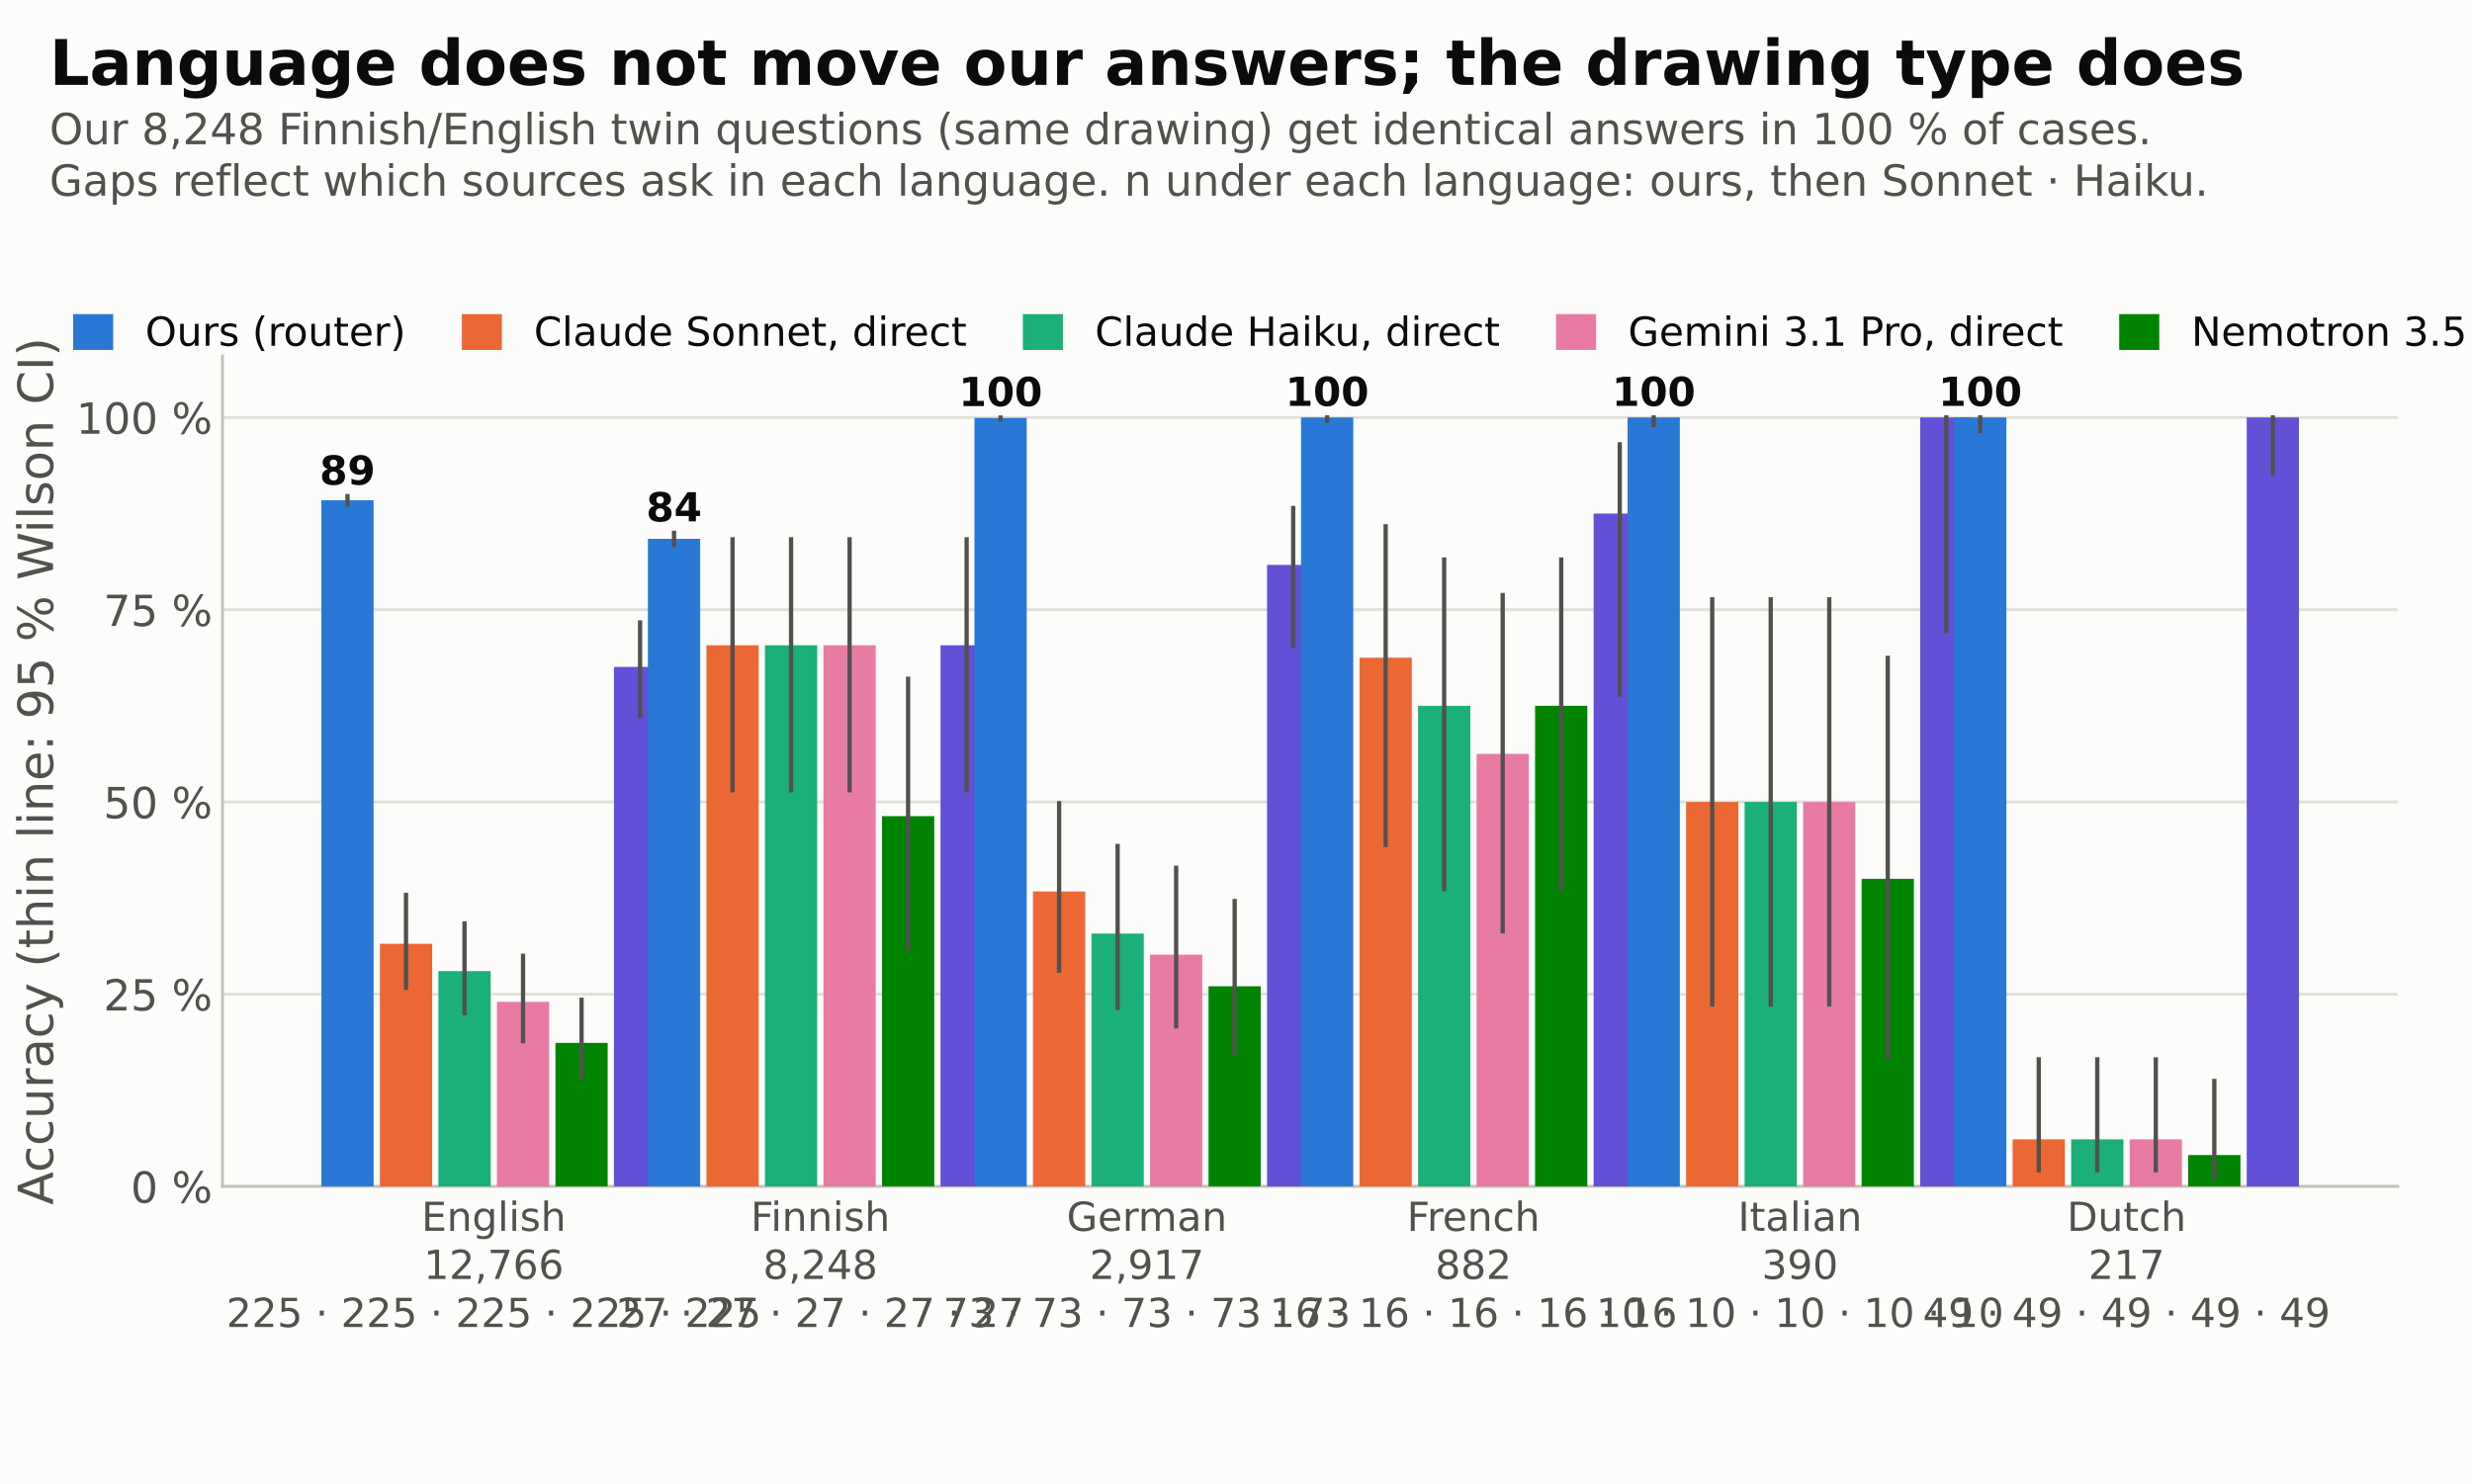
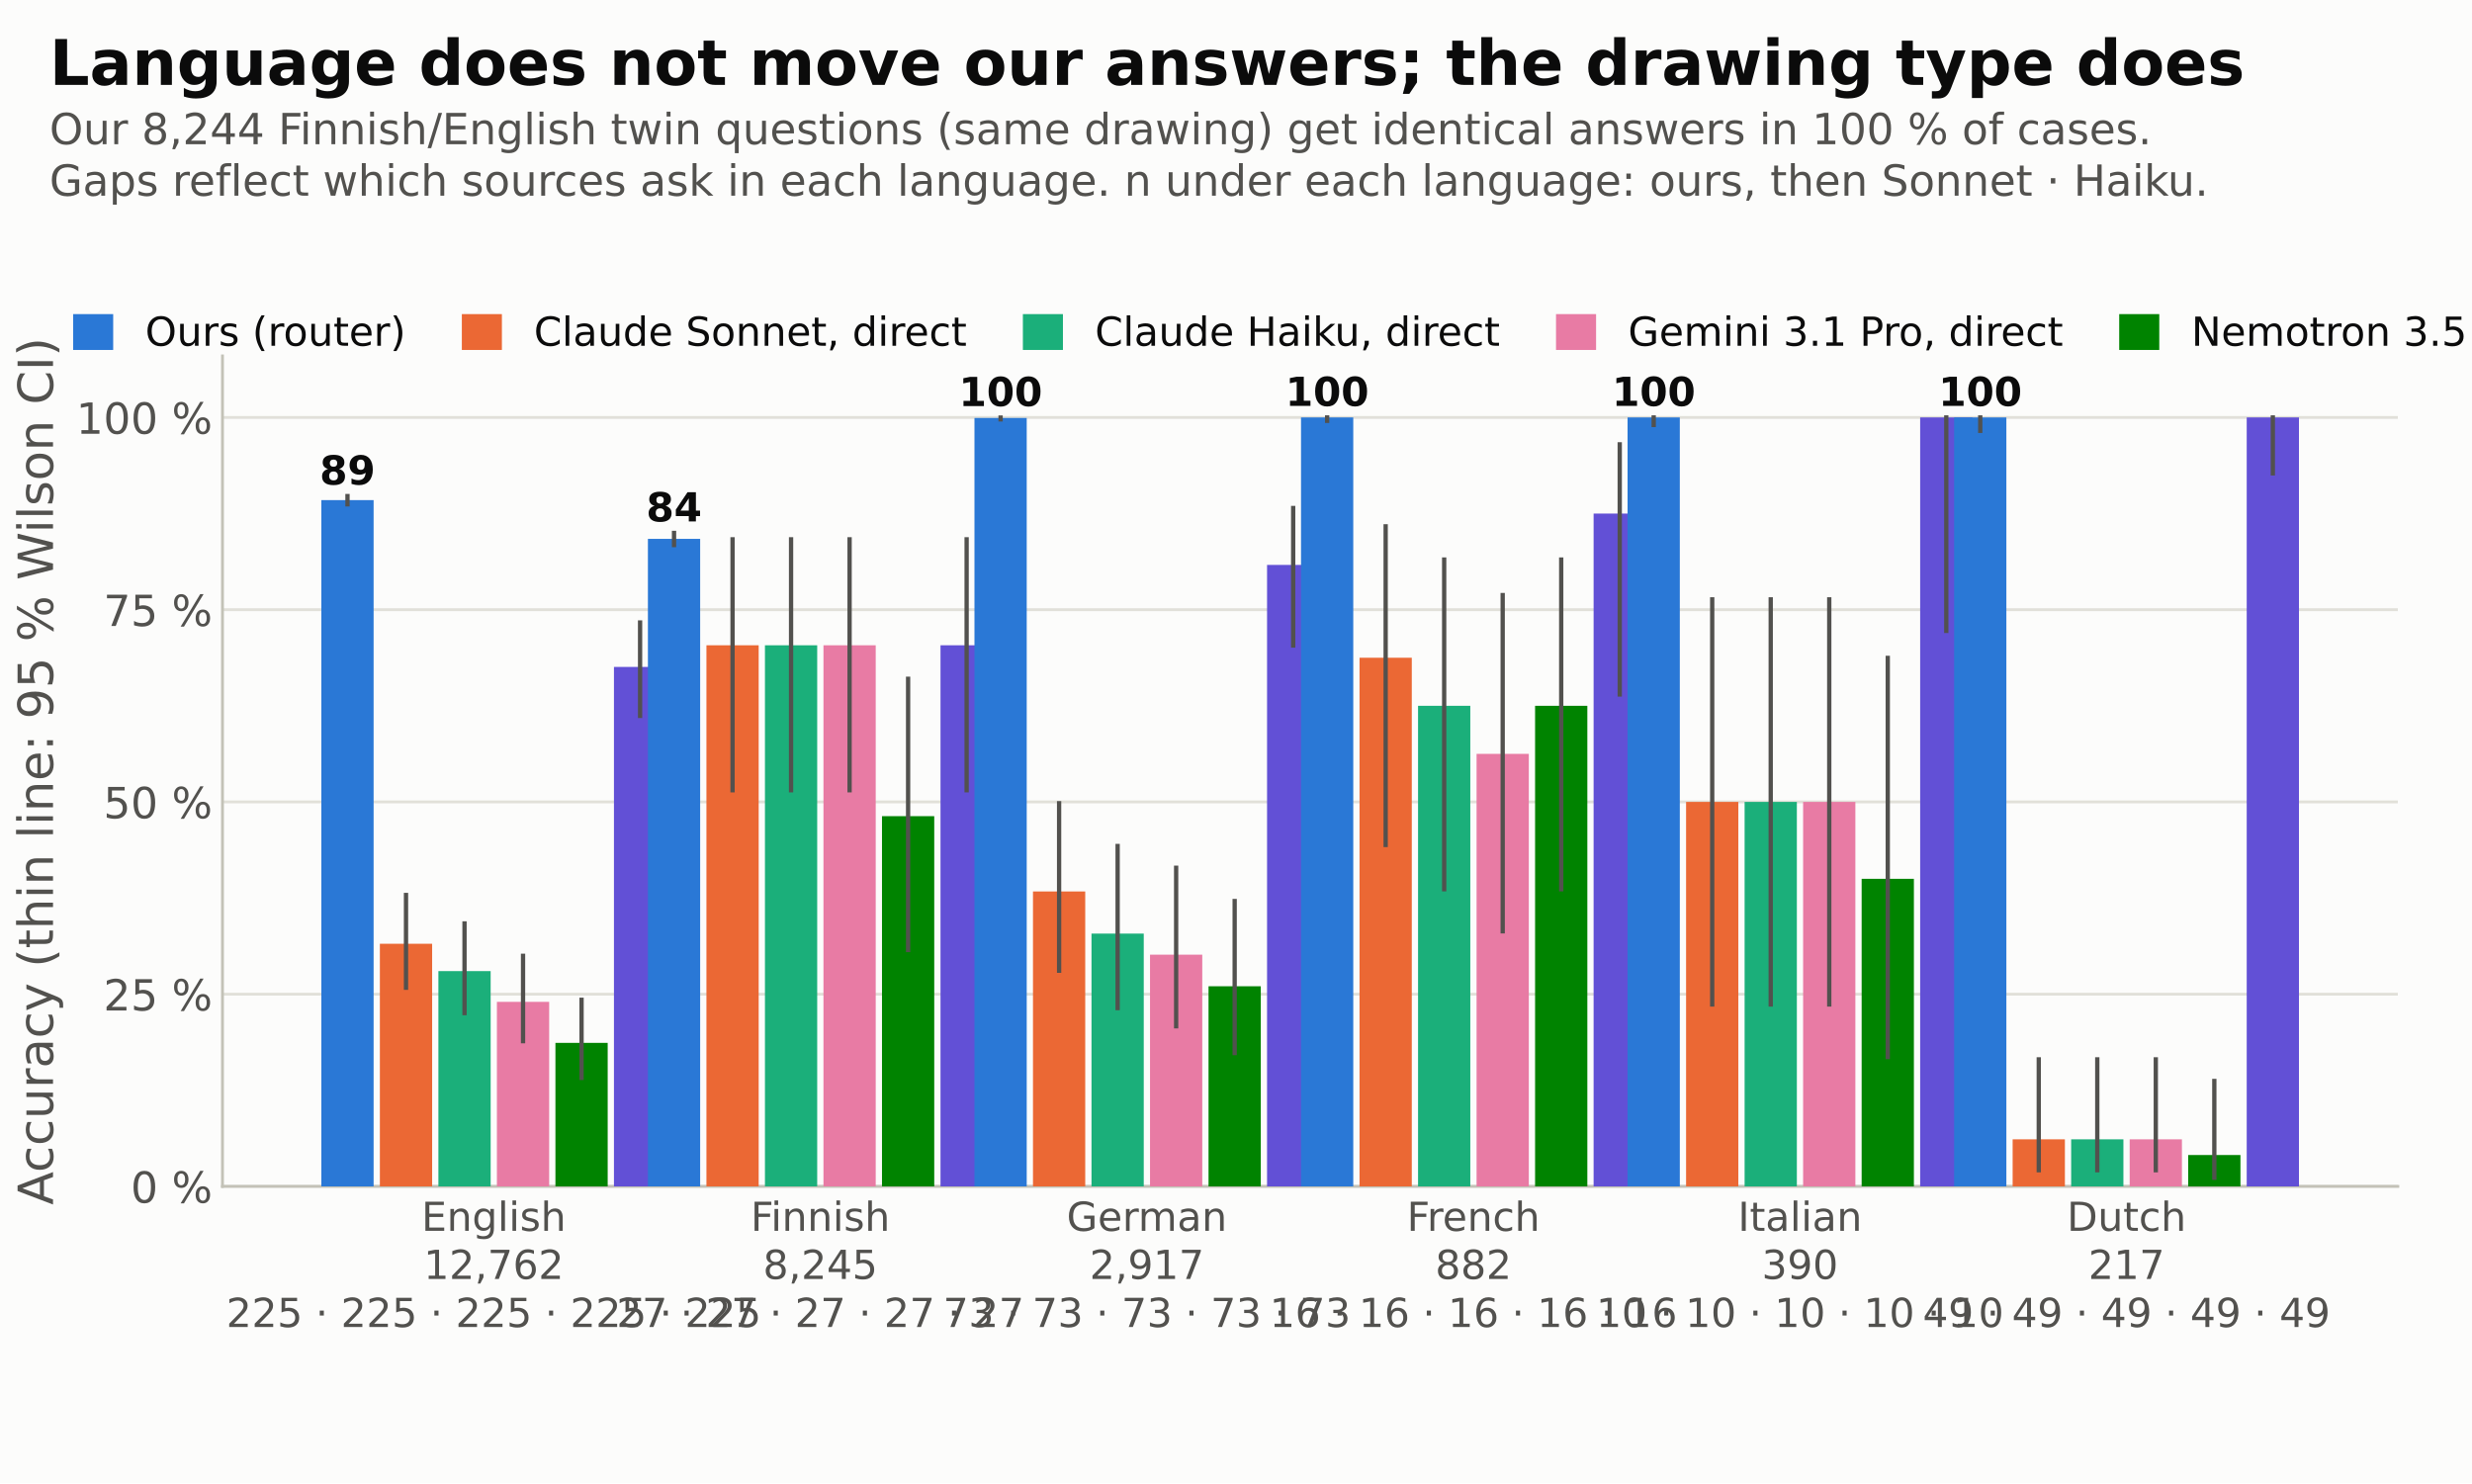
<svg xmlns="http://www.w3.org/2000/svg" width="864pt" height="518.4pt" viewBox="0 0 864 518.4" version="1.1">
  <defs>
    <style type="text/css">*{stroke-linejoin: round; stroke-linecap: butt}</style>
  </defs>
  <g id="figure_1">
    <g id="patch_1">
      <path d="M 0 518.4  L 864 518.4  L 864 0  L 0 0  z " style="fill: #fcfcfb" />
    </g>
    <g id="axes_1">
      <g id="patch_2">
        <path d="M 77.76 414.72  L 838.08 414.72  L 838.08 124.416  L 77.76 124.416  z " style="fill: #fcfcfb" />
      </g>
      <g id="matplotlib.axis_1">
        <g id="xtick_1">
          <g id="line2d_1" />
          <g id="text_1">
            <text style="font-size: 14px; font-family: 'DejaVu Sans'; fill: #52514e" transform="translate(147.3077 430.2592)">English</text>
-             <text style="font-size: 14px; font-family: 'DejaVu Sans'; fill: #52514e" transform="translate(148.0897 447.0619)">12,766</text>
+             <text style="font-size: 14px; font-family: 'DejaVu Sans'; fill: #52514e" transform="translate(148.0897 447.0619)">12,762</text>
            <text style="font-size: 14px; font-family: 'DejaVu Sans'; fill: #52514e" transform="translate(79.08064 463.8646)">225 · 225 · 225 · 225 · 225</text>
          </g>
        </g>
        <g id="xtick_2">
          <g id="line2d_2" />
          <g id="text_2">
            <text style="font-size: 14px; font-family: 'DejaVu Sans'; fill: #52514e" transform="translate(262.3568 430.2592)">Finnish</text>
-             <text style="font-size: 14px; font-family: 'DejaVu Sans'; fill: #52514e" transform="translate(266.6782 447.0619)">8,248</text>
+             <text style="font-size: 14px; font-family: 'DejaVu Sans'; fill: #52514e" transform="translate(266.6782 447.0619)">8,245</text>
            <text style="font-size: 14px; font-family: 'DejaVu Sans'; fill: #52514e" transform="translate(215.4841 463.8646)">27 · 27 · 27 · 27 · 27</text>
          </g>
        </g>
        <g id="xtick_3">
          <g id="line2d_3" />
          <g id="text_3">
            <text style="font-size: 14px; font-family: 'DejaVu Sans'; fill: #52514e" transform="translate(372.822 430.2581)">German</text>
            <text style="font-size: 14px; font-family: 'DejaVu Sans'; fill: #52514e" transform="translate(380.8129 447.0608)">2,917</text>
            <text style="font-size: 14px; font-family: 'DejaVu Sans'; fill: #52514e" transform="translate(329.6189 463.8636)">73 · 73 · 73 · 73 · 73</text>
          </g>
        </g>
        <g id="xtick_4">
          <g id="line2d_4" />
          <g id="text_4">
            <text style="font-size: 14px; font-family: 'DejaVu Sans'; fill: #52514e" transform="translate(491.7189 430.2592)">French</text>
            <text style="font-size: 14px; font-family: 'DejaVu Sans'; fill: #52514e" transform="translate(501.6261 447.0619)">882</text>
            <text style="font-size: 14px; font-family: 'DejaVu Sans'; fill: #52514e" transform="translate(443.7536 463.8646)">16 · 16 · 16 · 16 · 16</text>
          </g>
        </g>
        <g id="xtick_5">
          <g id="line2d_5" />
          <g id="text_5">
            <text style="font-size: 14px; font-family: 'DejaVu Sans'; fill: #52514e" transform="translate(607.4079 430.2592)">Italian</text>
            <text style="font-size: 14px; font-family: 'DejaVu Sans'; fill: #52514e" transform="translate(615.7609 447.0619)">390</text>
            <text style="font-size: 14px; font-family: 'DejaVu Sans'; fill: #52514e" transform="translate(557.8884 463.8646)">10 · 10 · 10 · 10 · 10</text>
          </g>
        </g>
        <g id="xtick_6">
          <g id="line2d_6" />
          <g id="text_6">
            <text style="font-size: 14px; font-family: 'DejaVu Sans'; fill: #52514e" transform="translate(722.4012 430.2592)">Dutch</text>
            <text style="font-size: 14px; font-family: 'DejaVu Sans'; fill: #52514e" transform="translate(729.8956 447.0619)">217</text>
            <text style="font-size: 14px; font-family: 'DejaVu Sans'; fill: #52514e" transform="translate(672.0231 463.8646)">49 · 49 · 49 · 49 · 49</text>
          </g>
        </g>
      </g>
      <g id="matplotlib.axis_2">
        <g id="ytick_1">
          <g id="line2d_7">
-             <path d="M 77.76 414.72  L 838.08 414.72  " clip-path="url(#p3feecb2a24)" style="fill: none; stroke: #e1e0d9; stroke-linecap: square" />
+             <path d="M 77.76 414.72  L 838.08 414.72  " clip-path="url(#pac94b2a29e)" style="fill: none; stroke: #e1e0d9; stroke-linecap: square" />
          </g>
          <g id="line2d_8" />
          <g id="text_7">
            <text style="font-size: 15px; font-family: 'DejaVu Sans'; text-anchor: end; fill: #52514e" x="74.26" y="420.418" transform="rotate(-0 74.26 420.4182)">0 %</text>
          </g>
        </g>
        <g id="ytick_2">
          <g id="line2d_9">
-             <path d="M 77.76 347.52  L 838.08 347.52  " clip-path="url(#p3feecb2a24)" style="fill: none; stroke: #e1e0d9; stroke-linecap: square" />
+             <path d="M 77.76 347.52  L 838.08 347.52  " clip-path="url(#pac94b2a29e)" style="fill: none; stroke: #e1e0d9; stroke-linecap: square" />
          </g>
          <g id="line2d_10" />
          <g id="text_8">
            <text style="font-size: 15px; font-family: 'DejaVu Sans'; text-anchor: end; fill: #52514e" x="74.26" y="353.218" transform="rotate(-0 74.26 353.2182)">25 %</text>
          </g>
        </g>
        <g id="ytick_3">
          <g id="line2d_11">
-             <path d="M 77.76 280.32  L 838.08 280.32  " clip-path="url(#p3feecb2a24)" style="fill: none; stroke: #e1e0d9; stroke-linecap: square" />
+             <path d="M 77.76 280.32  L 838.08 280.32  " clip-path="url(#pac94b2a29e)" style="fill: none; stroke: #e1e0d9; stroke-linecap: square" />
          </g>
          <g id="line2d_12" />
          <g id="text_9">
            <text style="font-size: 15px; font-family: 'DejaVu Sans'; text-anchor: end; fill: #52514e" x="74.26" y="286.018" transform="rotate(-0 74.26 286.0182)">50 %</text>
          </g>
        </g>
        <g id="ytick_4">
          <g id="line2d_13">
-             <path d="M 77.76 213.12  L 838.08 213.12  " clip-path="url(#p3feecb2a24)" style="fill: none; stroke: #e1e0d9; stroke-linecap: square" />
+             <path d="M 77.76 213.12  L 838.08 213.12  " clip-path="url(#pac94b2a29e)" style="fill: none; stroke: #e1e0d9; stroke-linecap: square" />
          </g>
          <g id="line2d_14" />
          <g id="text_10">
            <text style="font-size: 15px; font-family: 'DejaVu Sans'; text-anchor: end; fill: #52514e" x="74.26" y="218.818" transform="rotate(-0 74.26 218.8182)">75 %</text>
          </g>
        </g>
        <g id="ytick_5">
          <g id="line2d_15">
-             <path d="M 77.76 145.92  L 838.08 145.92  " clip-path="url(#p3feecb2a24)" style="fill: none; stroke: #e1e0d9; stroke-linecap: square" />
+             <path d="M 77.76 145.92  L 838.08 145.92  " clip-path="url(#pac94b2a29e)" style="fill: none; stroke: #e1e0d9; stroke-linecap: square" />
          </g>
          <g id="line2d_16" />
          <g id="text_11">
            <text style="font-size: 15px; font-family: 'DejaVu Sans'; text-anchor: end; fill: #52514e" x="74.26" y="151.618" transform="rotate(-0 74.26 151.6182)">100 %</text>
          </g>
        </g>
        <g id="text_12">
          <text style="font-size: 17px; font-family: 'DejaVu Sans'; text-anchor: middle; fill: #52514e" x="18.525" y="269.568" transform="rotate(-90 18.52523 269.568)">Accuracy (thin line: 95 % Wilson CI)</text>
        </g>
      </g>
      <g id="patch_3">
        <path d="M 77.76 414.72  L 77.76 124.416  " style="fill: none; stroke: #c3c2b7; stroke-linejoin: miter; stroke-linecap: square" />
      </g>
      <g id="patch_4">
        <path d="M 77.76 414.72  L 838.08 414.72  " style="fill: none; stroke: #c3c2b7; stroke-linejoin: miter; stroke-linecap: square" />
      </g>
      <g id="patch_5">
-         <path d="M 112.32 414.72  L 130.582 414.72  L 130.582 174.851  L 112.32 174.851  z " clip-path="url(#p3feecb2a24)" style="fill: #2a78d6" />
+         <path d="M 112.32 414.72  L 130.582 414.72  L 130.582 174.818  L 112.32 174.818  z " clip-path="url(#pac94b2a29e)" style="fill: #2a78d6" />
      </g>
      <g id="text_13">
-         <text style="font-weight: 700; font-size: 14px; font-family: 'DejaVu Sans'; text-anchor: middle; fill: #0b0b0b" x="121.451" y="169.405" transform="rotate(-0 121.4508 169.4054)">89</text>
+         <text style="font-weight: 700; font-size: 14px; font-family: 'DejaVu Sans'; text-anchor: middle; fill: #0b0b0b" x="121.451" y="169.373" transform="rotate(-0 121.4508 169.3728)">89</text>
      </g>
      <g id="patch_6">
-         <path d="M 132.773 414.72  L 151.035 414.72  L 151.035 329.899  L 132.773 329.899  z " clip-path="url(#p3feecb2a24)" style="fill: #eb6834" />
+         <path d="M 132.773 414.72  L 151.035 414.72  L 151.035 329.899  L 132.773 329.899  z " clip-path="url(#pac94b2a29e)" style="fill: #eb6834" />
      </g>
      <g id="patch_7">
-         <path d="M 153.226 414.72  L 171.487 414.72  L 171.487 339.456  L 153.226 339.456  z " clip-path="url(#p3feecb2a24)" style="fill: #1baf7a" />
+         <path d="M 153.226 414.72  L 171.487 414.72  L 171.487 339.456  L 153.226 339.456  z " clip-path="url(#pac94b2a29e)" style="fill: #1baf7a" />
      </g>
      <g id="patch_8">
-         <path d="M 173.679 414.72  L 191.94 414.72  L 191.94 350.208  L 173.679 350.208  z " clip-path="url(#p3feecb2a24)" style="fill: #e87ba4" />
+         <path d="M 173.679 414.72  L 191.94 414.72  L 191.94 350.208  L 173.679 350.208  z " clip-path="url(#pac94b2a29e)" style="fill: #e87ba4" />
      </g>
      <g id="patch_9">
-         <path d="M 194.132 414.72  L 212.393 414.72  L 212.393 364.544  L 194.132 364.544  z " clip-path="url(#p3feecb2a24)" style="fill: #008300" />
+         <path d="M 194.132 414.72  L 212.393 414.72  L 212.393 364.544  L 194.132 364.544  z " clip-path="url(#pac94b2a29e)" style="fill: #008300" />
      </g>
      <g id="patch_10">
-         <path d="M 214.585 414.72  L 232.846 414.72  L 232.846 233.131  L 214.585 233.131  z " clip-path="url(#p3feecb2a24)" style="fill: #6250d6" />
+         <path d="M 214.585 414.72  L 232.846 414.72  L 232.846 233.131  L 214.585 233.131  z " clip-path="url(#pac94b2a29e)" style="fill: #6250d6" />
      </g>
      <g id="patch_11">
-         <path d="M 226.455 414.72  L 244.716 414.72  L 244.716 188.352  L 226.455 188.352  z " clip-path="url(#p3feecb2a24)" style="fill: #2a78d6" />
+         <path d="M 226.455 414.72  L 244.716 414.72  L 244.716 188.367  L 226.455 188.367  z " clip-path="url(#pac94b2a29e)" style="fill: #2a78d6" />
      </g>
      <g id="text_14">
-         <text style="font-weight: 700; font-size: 14px; font-family: 'DejaVu Sans'; text-anchor: middle; fill: #0b0b0b" x="235.586" y="182.248" transform="rotate(-0 235.5855 182.2476)">84</text>
+         <text style="font-weight: 700; font-size: 14px; font-family: 'DejaVu Sans'; text-anchor: middle; fill: #0b0b0b" x="235.586" y="182.262" transform="rotate(-0 235.5855 182.2624)">84</text>
      </g>
      <g id="patch_12">
-         <path d="M 246.908 414.72  L 265.169 414.72  L 265.169 225.564  L 246.908 225.564  z " clip-path="url(#p3feecb2a24)" style="fill: #eb6834" />
+         <path d="M 246.908 414.72  L 265.169 414.72  L 265.169 225.564  L 246.908 225.564  z " clip-path="url(#pac94b2a29e)" style="fill: #eb6834" />
      </g>
      <g id="patch_13">
-         <path d="M 267.361 414.72  L 285.622 414.72  L 285.622 225.564  L 267.361 225.564  z " clip-path="url(#p3feecb2a24)" style="fill: #1baf7a" />
+         <path d="M 267.361 414.72  L 285.622 414.72  L 285.622 225.564  L 267.361 225.564  z " clip-path="url(#pac94b2a29e)" style="fill: #1baf7a" />
      </g>
      <g id="patch_14">
-         <path d="M 287.814 414.72  L 306.075 414.72  L 306.075 225.564  L 287.814 225.564  z " clip-path="url(#p3feecb2a24)" style="fill: #e87ba4" />
+         <path d="M 287.814 414.72  L 306.075 414.72  L 306.075 225.564  L 287.814 225.564  z " clip-path="url(#pac94b2a29e)" style="fill: #e87ba4" />
      </g>
      <g id="patch_15">
-         <path d="M 308.267 414.72  L 326.528 414.72  L 326.528 285.298  L 308.267 285.298  z " clip-path="url(#p3feecb2a24)" style="fill: #008300" />
+         <path d="M 308.267 414.72  L 326.528 414.72  L 326.528 285.298  L 308.267 285.298  z " clip-path="url(#pac94b2a29e)" style="fill: #008300" />
      </g>
      <g id="patch_16">
-         <path d="M 328.719 414.72  L 346.981 414.72  L 346.981 225.564  L 328.719 225.564  z " clip-path="url(#p3feecb2a24)" style="fill: #6250d6" />
+         <path d="M 328.719 414.72  L 346.981 414.72  L 346.981 225.564  L 328.719 225.564  z " clip-path="url(#pac94b2a29e)" style="fill: #6250d6" />
      </g>
      <g id="patch_17">
-         <path d="M 340.589 414.72  L 358.851 414.72  L 358.851 146.104  L 340.589 146.104  z " clip-path="url(#p3feecb2a24)" style="fill: #2a78d6" />
+         <path d="M 340.589 414.72  L 358.851 414.72  L 358.851 146.104  L 340.589 146.104  z " clip-path="url(#pac94b2a29e)" style="fill: #2a78d6" />
      </g>
      <g id="text_15">
        <text style="font-weight: 700; font-size: 14px; font-family: 'DejaVu Sans'; text-anchor: middle; fill: #0b0b0b" x="349.72" y="141.939" transform="rotate(-0 349.7203 141.9385)">100</text>
      </g>
      <g id="patch_18">
-         <path d="M 361.042 414.72  L 379.304 414.72  L 379.304 311.619  L 361.042 311.619  z " clip-path="url(#p3feecb2a24)" style="fill: #eb6834" />
+         <path d="M 361.042 414.72  L 379.304 414.72  L 379.304 311.619  L 361.042 311.619  z " clip-path="url(#pac94b2a29e)" style="fill: #eb6834" />
      </g>
      <g id="patch_19">
-         <path d="M 381.495 414.72  L 399.757 414.72  L 399.757 326.347  L 381.495 326.347  z " clip-path="url(#p3feecb2a24)" style="fill: #1baf7a" />
+         <path d="M 381.495 414.72  L 399.757 414.72  L 399.757 326.347  L 381.495 326.347  z " clip-path="url(#pac94b2a29e)" style="fill: #1baf7a" />
      </g>
      <g id="patch_20">
-         <path d="M 401.948 414.72  L 420.21 414.72  L 420.21 333.712  L 401.948 333.712  z " clip-path="url(#p3feecb2a24)" style="fill: #e87ba4" />
+         <path d="M 401.948 414.72  L 420.21 414.72  L 420.21 333.712  L 401.948 333.712  z " clip-path="url(#pac94b2a29e)" style="fill: #e87ba4" />
      </g>
      <g id="patch_21">
-         <path d="M 422.401 414.72  L 440.663 414.72  L 440.663 344.758  L 422.401 344.758  z " clip-path="url(#p3feecb2a24)" style="fill: #008300" />
+         <path d="M 422.401 414.72  L 440.663 414.72  L 440.663 344.758  L 422.401 344.758  z " clip-path="url(#pac94b2a29e)" style="fill: #008300" />
      </g>
      <g id="patch_22">
-         <path d="M 442.854 414.72  L 461.116 414.72  L 461.116 197.471  L 442.854 197.471  z " clip-path="url(#p3feecb2a24)" style="fill: #6250d6" />
+         <path d="M 442.854 414.72  L 461.116 414.72  L 461.116 197.471  L 442.854 197.471  z " clip-path="url(#pac94b2a29e)" style="fill: #6250d6" />
      </g>
      <g id="patch_23">
-         <path d="M 454.724 414.72  L 472.986 414.72  L 472.986 145.92  L 454.724 145.92  z " clip-path="url(#p3feecb2a24)" style="fill: #2a78d6" />
+         <path d="M 454.724 414.72  L 472.986 414.72  L 472.986 145.92  L 454.724 145.92  z " clip-path="url(#pac94b2a29e)" style="fill: #2a78d6" />
      </g>
      <g id="text_16">
        <text style="font-weight: 700; font-size: 14px; font-family: 'DejaVu Sans'; text-anchor: middle; fill: #0b0b0b" x="463.855" y="141.888" transform="rotate(-0 463.855 141.888)">100</text>
      </g>
      <g id="patch_24">
-         <path d="M 475.177 414.72  L 493.439 414.72  L 493.439 229.92  L 475.177 229.92  z " clip-path="url(#p3feecb2a24)" style="fill: #eb6834" />
+         <path d="M 475.177 414.72  L 493.439 414.72  L 493.439 229.92  L 475.177 229.92  z " clip-path="url(#pac94b2a29e)" style="fill: #eb6834" />
      </g>
      <g id="patch_25">
-         <path d="M 495.63 414.72  L 513.892 414.72  L 513.892 246.72  L 495.63 246.72  z " clip-path="url(#p3feecb2a24)" style="fill: #1baf7a" />
+         <path d="M 495.63 414.72  L 513.892 414.72  L 513.892 246.72  L 495.63 246.72  z " clip-path="url(#pac94b2a29e)" style="fill: #1baf7a" />
      </g>
      <g id="patch_26">
-         <path d="M 516.083 414.72  L 534.345 414.72  L 534.345 263.52  L 516.083 263.52  z " clip-path="url(#p3feecb2a24)" style="fill: #e87ba4" />
+         <path d="M 516.083 414.72  L 534.345 414.72  L 534.345 263.52  L 516.083 263.52  z " clip-path="url(#pac94b2a29e)" style="fill: #e87ba4" />
      </g>
      <g id="patch_27">
-         <path d="M 536.536 414.72  L 554.798 414.72  L 554.798 246.72  L 536.536 246.72  z " clip-path="url(#p3feecb2a24)" style="fill: #008300" />
+         <path d="M 536.536 414.72  L 554.798 414.72  L 554.798 246.72  L 536.536 246.72  z " clip-path="url(#pac94b2a29e)" style="fill: #008300" />
      </g>
      <g id="patch_28">
-         <path d="M 556.989 414.72  L 575.251 414.72  L 575.251 179.52  L 556.989 179.52  z " clip-path="url(#p3feecb2a24)" style="fill: #6250d6" />
+         <path d="M 556.989 414.72  L 575.251 414.72  L 575.251 179.52  L 556.989 179.52  z " clip-path="url(#pac94b2a29e)" style="fill: #6250d6" />
      </g>
      <g id="patch_29">
-         <path d="M 568.859 414.72  L 587.121 414.72  L 587.121 145.92  L 568.859 145.92  z " clip-path="url(#p3feecb2a24)" style="fill: #2a78d6" />
+         <path d="M 568.859 414.72  L 587.121 414.72  L 587.121 145.92  L 568.859 145.92  z " clip-path="url(#pac94b2a29e)" style="fill: #2a78d6" />
      </g>
      <g id="text_17">
        <text style="font-weight: 700; font-size: 14px; font-family: 'DejaVu Sans'; text-anchor: middle; fill: #0b0b0b" x="577.99" y="141.888" transform="rotate(-0 577.9897 141.888)">100</text>
      </g>
      <g id="patch_30">
-         <path d="M 589.312 414.72  L 607.573 414.72  L 607.573 280.32  L 589.312 280.32  z " clip-path="url(#p3feecb2a24)" style="fill: #eb6834" />
+         <path d="M 589.312 414.72  L 607.573 414.72  L 607.573 280.32  L 589.312 280.32  z " clip-path="url(#pac94b2a29e)" style="fill: #eb6834" />
      </g>
      <g id="patch_31">
-         <path d="M 609.765 414.72  L 628.026 414.72  L 628.026 280.32  L 609.765 280.32  z " clip-path="url(#p3feecb2a24)" style="fill: #1baf7a" />
+         <path d="M 609.765 414.72  L 628.026 414.72  L 628.026 280.32  L 609.765 280.32  z " clip-path="url(#pac94b2a29e)" style="fill: #1baf7a" />
      </g>
      <g id="patch_32">
-         <path d="M 630.218 414.72  L 648.479 414.72  L 648.479 280.32  L 630.218 280.32  z " clip-path="url(#p3feecb2a24)" style="fill: #e87ba4" />
+         <path d="M 630.218 414.72  L 648.479 414.72  L 648.479 280.32  L 630.218 280.32  z " clip-path="url(#pac94b2a29e)" style="fill: #e87ba4" />
      </g>
      <g id="patch_33">
-         <path d="M 650.671 414.72  L 668.932 414.72  L 668.932 307.2  L 650.671 307.2  z " clip-path="url(#p3feecb2a24)" style="fill: #008300" />
+         <path d="M 650.671 414.72  L 668.932 414.72  L 668.932 307.2  L 650.671 307.2  z " clip-path="url(#pac94b2a29e)" style="fill: #008300" />
      </g>
      <g id="patch_34">
-         <path d="M 671.124 414.72  L 689.385 414.72  L 689.385 145.92  L 671.124 145.92  z " clip-path="url(#p3feecb2a24)" style="fill: #6250d6" />
+         <path d="M 671.124 414.72  L 689.385 414.72  L 689.385 145.92  L 671.124 145.92  z " clip-path="url(#pac94b2a29e)" style="fill: #6250d6" />
      </g>
      <g id="patch_35">
-         <path d="M 682.994 414.72  L 701.255 414.72  L 701.255 145.92  L 682.994 145.92  z " clip-path="url(#p3feecb2a24)" style="fill: #2a78d6" />
+         <path d="M 682.994 414.72  L 701.255 414.72  L 701.255 145.92  L 682.994 145.92  z " clip-path="url(#pac94b2a29e)" style="fill: #2a78d6" />
      </g>
      <g id="text_18">
        <text style="font-weight: 700; font-size: 14px; font-family: 'DejaVu Sans'; text-anchor: middle; fill: #0b0b0b" x="692.124" y="141.888" transform="rotate(-0 692.1245 141.888)">100</text>
      </g>
      <g id="patch_36">
-         <path d="M 703.447 414.72  L 721.708 414.72  L 721.708 398.263  L 703.447 398.263  z " clip-path="url(#p3feecb2a24)" style="fill: #eb6834" />
+         <path d="M 703.447 414.72  L 721.708 414.72  L 721.708 398.263  L 703.447 398.263  z " clip-path="url(#pac94b2a29e)" style="fill: #eb6834" />
      </g>
      <g id="patch_37">
-         <path d="M 723.9 414.72  L 742.161 414.72  L 742.161 398.263  L 723.9 398.263  z " clip-path="url(#p3feecb2a24)" style="fill: #1baf7a" />
+         <path d="M 723.9 414.72  L 742.161 414.72  L 742.161 398.263  L 723.9 398.263  z " clip-path="url(#pac94b2a29e)" style="fill: #1baf7a" />
      </g>
      <g id="patch_38">
-         <path d="M 744.353 414.72  L 762.614 414.72  L 762.614 398.263  L 744.353 398.263  z " clip-path="url(#p3feecb2a24)" style="fill: #e87ba4" />
+         <path d="M 744.353 414.72  L 762.614 414.72  L 762.614 398.263  L 744.353 398.263  z " clip-path="url(#pac94b2a29e)" style="fill: #e87ba4" />
      </g>
      <g id="patch_39">
-         <path d="M 764.805 414.72  L 783.067 414.72  L 783.067 403.749  L 764.805 403.749  z " clip-path="url(#p3feecb2a24)" style="fill: #008300" />
+         <path d="M 764.805 414.72  L 783.067 414.72  L 783.067 403.749  L 764.805 403.749  z " clip-path="url(#pac94b2a29e)" style="fill: #008300" />
      </g>
      <g id="patch_40">
-         <path d="M 785.258 414.72  L 803.52 414.72  L 803.52 145.92  L 785.258 145.92  z " clip-path="url(#p3feecb2a24)" style="fill: #6250d6" />
+         <path d="M 785.258 414.72  L 803.52 414.72  L 803.52 145.92  L 785.258 145.92  z " clip-path="url(#pac94b2a29e)" style="fill: #6250d6" />
      </g>
      <g id="line2d_17">
-         <path d="M 121.451 176.328  L 121.451 173.437  " clip-path="url(#p3feecb2a24)" style="fill: none; stroke: #52514e; stroke-width: 1.5; stroke-linecap: square" />
+         <path d="M 121.451 176.294  L 121.451 173.405  " clip-path="url(#pac94b2a29e)" style="fill: none; stroke: #52514e; stroke-width: 1.5; stroke-linecap: square" />
      </g>
      <g id="line2d_18">
-         <path d="M 141.904 345.273  L 141.904 312.86  " clip-path="url(#p3feecb2a24)" style="fill: none; stroke: #52514e; stroke-width: 1.5; stroke-linecap: square" />
+         <path d="M 141.904 345.273  L 141.904 312.86  " clip-path="url(#pac94b2a29e)" style="fill: none; stroke: #52514e; stroke-width: 1.5; stroke-linecap: square" />
      </g>
      <g id="line2d_19">
-         <path d="M 162.357 354.132  L 162.357 322.795  " clip-path="url(#p3feecb2a24)" style="fill: none; stroke: #52514e; stroke-width: 1.5; stroke-linecap: square" />
+         <path d="M 162.357 354.132  L 162.357 322.795  " clip-path="url(#pac94b2a29e)" style="fill: none; stroke: #52514e; stroke-width: 1.5; stroke-linecap: square" />
      </g>
      <g id="line2d_20">
-         <path d="M 182.81 363.955  L 182.81 334.115  " clip-path="url(#p3feecb2a24)" style="fill: none; stroke: #52514e; stroke-width: 1.5; stroke-linecap: square" />
+         <path d="M 182.81 363.955  L 182.81 334.115  " clip-path="url(#pac94b2a29e)" style="fill: none; stroke: #52514e; stroke-width: 1.5; stroke-linecap: square" />
      </g>
      <g id="line2d_21">
-         <path d="M 203.263 376.774  L 203.263 349.487  " clip-path="url(#p3feecb2a24)" style="fill: none; stroke: #52514e; stroke-width: 1.5; stroke-linecap: square" />
+         <path d="M 203.263 376.774  L 203.263 349.487  " clip-path="url(#pac94b2a29e)" style="fill: none; stroke: #52514e; stroke-width: 1.5; stroke-linecap: square" />
      </g>
      <g id="line2d_22">
-         <path d="M 223.716 250.247  L 223.716 217.599  " clip-path="url(#p3feecb2a24)" style="fill: none; stroke: #52514e; stroke-width: 1.5; stroke-linecap: square" />
+         <path d="M 223.716 250.247  L 223.716 217.599  " clip-path="url(#pac94b2a29e)" style="fill: none; stroke: #52514e; stroke-width: 1.5; stroke-linecap: square" />
      </g>
      <g id="line2d_23">
-         <path d="M 235.586 190.51  L 235.586 186.28  " clip-path="url(#p3feecb2a24)" style="fill: none; stroke: #52514e; stroke-width: 1.5; stroke-linecap: square" />
+         <path d="M 235.586 190.526  L 235.586 186.294  " clip-path="url(#pac94b2a29e)" style="fill: none; stroke: #52514e; stroke-width: 1.5; stroke-linecap: square" />
      </g>
      <g id="line2d_24">
-         <path d="M 256.038 276.236  L 256.038 188.533  " clip-path="url(#p3feecb2a24)" style="fill: none; stroke: #52514e; stroke-width: 1.5; stroke-linecap: square" />
+         <path d="M 256.038 276.236  L 256.038 188.533  " clip-path="url(#pac94b2a29e)" style="fill: none; stroke: #52514e; stroke-width: 1.5; stroke-linecap: square" />
      </g>
      <g id="line2d_25">
-         <path d="M 276.491 276.236  L 276.491 188.533  " clip-path="url(#p3feecb2a24)" style="fill: none; stroke: #52514e; stroke-width: 1.5; stroke-linecap: square" />
+         <path d="M 276.491 276.236  L 276.491 188.533  " clip-path="url(#pac94b2a29e)" style="fill: none; stroke: #52514e; stroke-width: 1.5; stroke-linecap: square" />
      </g>
      <g id="line2d_26">
-         <path d="M 296.944 276.236  L 296.944 188.533  " clip-path="url(#p3feecb2a24)" style="fill: none; stroke: #52514e; stroke-width: 1.5; stroke-linecap: square" />
+         <path d="M 296.944 276.236  L 296.944 188.533  " clip-path="url(#pac94b2a29e)" style="fill: none; stroke: #52514e; stroke-width: 1.5; stroke-linecap: square" />
      </g>
      <g id="line2d_27">
-         <path d="M 317.397 332.082  L 317.397 237.273  " clip-path="url(#p3feecb2a24)" style="fill: none; stroke: #52514e; stroke-width: 1.5; stroke-linecap: square" />
+         <path d="M 317.397 332.082  L 317.397 237.273  " clip-path="url(#pac94b2a29e)" style="fill: none; stroke: #52514e; stroke-width: 1.5; stroke-linecap: square" />
      </g>
      <g id="line2d_28">
-         <path d="M 337.85 276.236  L 337.85 188.533  " clip-path="url(#p3feecb2a24)" style="fill: none; stroke: #52514e; stroke-width: 1.5; stroke-linecap: square" />
+         <path d="M 337.85 276.236  L 337.85 188.533  " clip-path="url(#pac94b2a29e)" style="fill: none; stroke: #52514e; stroke-width: 1.5; stroke-linecap: square" />
      </g>
      <g id="line2d_29">
-         <path d="M 349.72 146.591  L 349.72 145.971  " clip-path="url(#p3feecb2a24)" style="fill: none; stroke: #52514e; stroke-width: 1.5; stroke-linecap: square" />
+         <path d="M 349.72 146.591  L 349.72 145.971  " clip-path="url(#pac94b2a29e)" style="fill: none; stroke: #52514e; stroke-width: 1.5; stroke-linecap: square" />
      </g>
      <g id="line2d_30">
-         <path d="M 370.173 339.32  L 370.173 280.788  " clip-path="url(#p3feecb2a24)" style="fill: none; stroke: #52514e; stroke-width: 1.5; stroke-linecap: square" />
+         <path d="M 370.173 339.32  L 370.173 280.788  " clip-path="url(#pac94b2a29e)" style="fill: none; stroke: #52514e; stroke-width: 1.5; stroke-linecap: square" />
      </g>
      <g id="line2d_31">
-         <path d="M 390.626 352.373  L 390.626 295.72  " clip-path="url(#p3feecb2a24)" style="fill: none; stroke: #52514e; stroke-width: 1.5; stroke-linecap: square" />
+         <path d="M 390.626 352.373  L 390.626 295.72  " clip-path="url(#pac94b2a29e)" style="fill: none; stroke: #52514e; stroke-width: 1.5; stroke-linecap: square" />
      </g>
      <g id="line2d_32">
-         <path d="M 411.079 358.749  L 411.079 303.336  " clip-path="url(#p3feecb2a24)" style="fill: none; stroke: #52514e; stroke-width: 1.5; stroke-linecap: square" />
+         <path d="M 411.079 358.749  L 411.079 303.336  " clip-path="url(#pac94b2a29e)" style="fill: none; stroke: #52514e; stroke-width: 1.5; stroke-linecap: square" />
      </g>
      <g id="line2d_33">
-         <path d="M 431.532 368.104  L 431.532 314.97  " clip-path="url(#p3feecb2a24)" style="fill: none; stroke: #52514e; stroke-width: 1.5; stroke-linecap: square" />
+         <path d="M 431.532 368.104  L 431.532 314.97  " clip-path="url(#pac94b2a29e)" style="fill: none; stroke: #52514e; stroke-width: 1.5; stroke-linecap: square" />
      </g>
      <g id="line2d_34">
-         <path d="M 451.985 225.634  L 451.985 177.591  " clip-path="url(#p3feecb2a24)" style="fill: none; stroke: #52514e; stroke-width: 1.5; stroke-linecap: square" />
+         <path d="M 451.985 225.634  L 451.985 177.591  " clip-path="url(#pac94b2a29e)" style="fill: none; stroke: #52514e; stroke-width: 1.5; stroke-linecap: square" />
      </g>
      <g id="line2d_35">
-         <path d="M 463.855 147.086  L 463.855 145.92  " clip-path="url(#p3feecb2a24)" style="fill: none; stroke: #52514e; stroke-width: 1.5; stroke-linecap: square" />
+         <path d="M 463.855 147.086  L 463.855 145.92  " clip-path="url(#pac94b2a29e)" style="fill: none; stroke: #52514e; stroke-width: 1.5; stroke-linecap: square" />
      </g>
      <g id="line2d_36">
-         <path d="M 484.308 295.361  L 484.308 183.995  " clip-path="url(#p3feecb2a24)" style="fill: none; stroke: #52514e; stroke-width: 1.5; stroke-linecap: square" />
+         <path d="M 484.308 295.361  L 484.308 183.995  " clip-path="url(#pac94b2a29e)" style="fill: none; stroke: #52514e; stroke-width: 1.5; stroke-linecap: square" />
      </g>
      <g id="line2d_37">
-         <path d="M 504.761 310.853  L 504.761 195.598  " clip-path="url(#p3feecb2a24)" style="fill: none; stroke: #52514e; stroke-width: 1.5; stroke-linecap: square" />
+         <path d="M 504.761 310.853  L 504.761 195.598  " clip-path="url(#pac94b2a29e)" style="fill: none; stroke: #52514e; stroke-width: 1.5; stroke-linecap: square" />
      </g>
      <g id="line2d_38">
-         <path d="M 525.214 325.536  L 525.214 208.009  " clip-path="url(#p3feecb2a24)" style="fill: none; stroke: #52514e; stroke-width: 1.5; stroke-linecap: square" />
+         <path d="M 525.214 325.536  L 525.214 208.009  " clip-path="url(#pac94b2a29e)" style="fill: none; stroke: #52514e; stroke-width: 1.5; stroke-linecap: square" />
      </g>
      <g id="line2d_39">
-         <path d="M 545.667 310.853  L 545.667 195.598  " clip-path="url(#p3feecb2a24)" style="fill: none; stroke: #52514e; stroke-width: 1.5; stroke-linecap: square" />
+         <path d="M 545.667 310.853  L 545.667 195.598  " clip-path="url(#pac94b2a29e)" style="fill: none; stroke: #52514e; stroke-width: 1.5; stroke-linecap: square" />
      </g>
      <g id="line2d_40">
-         <path d="M 566.12 242.749  L 566.12 155.322  " clip-path="url(#p3feecb2a24)" style="fill: none; stroke: #52514e; stroke-width: 1.5; stroke-linecap: square" />
+         <path d="M 566.12 242.749  L 566.12 155.322  " clip-path="url(#pac94b2a29e)" style="fill: none; stroke: #52514e; stroke-width: 1.5; stroke-linecap: square" />
      </g>
      <g id="line2d_41">
-         <path d="M 577.99 148.542  L 577.99 145.92  " clip-path="url(#p3feecb2a24)" style="fill: none; stroke: #52514e; stroke-width: 1.5; stroke-linecap: square" />
+         <path d="M 577.99 148.542  L 577.99 145.92  " clip-path="url(#pac94b2a29e)" style="fill: none; stroke: #52514e; stroke-width: 1.5; stroke-linecap: square" />
      </g>
      <g id="line2d_42">
-         <path d="M 598.443 351.124  L 598.443 209.516  " clip-path="url(#p3feecb2a24)" style="fill: none; stroke: #52514e; stroke-width: 1.5; stroke-linecap: square" />
+         <path d="M 598.443 351.124  L 598.443 209.516  " clip-path="url(#pac94b2a29e)" style="fill: none; stroke: #52514e; stroke-width: 1.5; stroke-linecap: square" />
      </g>
      <g id="line2d_43">
-         <path d="M 618.896 351.124  L 618.896 209.516  " clip-path="url(#p3feecb2a24)" style="fill: none; stroke: #52514e; stroke-width: 1.5; stroke-linecap: square" />
+         <path d="M 618.896 351.124  L 618.896 209.516  " clip-path="url(#pac94b2a29e)" style="fill: none; stroke: #52514e; stroke-width: 1.5; stroke-linecap: square" />
      </g>
      <g id="line2d_44">
-         <path d="M 639.349 351.124  L 639.349 209.516  " clip-path="url(#p3feecb2a24)" style="fill: none; stroke: #52514e; stroke-width: 1.5; stroke-linecap: square" />
+         <path d="M 639.349 351.124  L 639.349 209.516  " clip-path="url(#pac94b2a29e)" style="fill: none; stroke: #52514e; stroke-width: 1.5; stroke-linecap: square" />
      </g>
      <g id="line2d_45">
-         <path d="M 659.802 369.513  L 659.802 229.967  " clip-path="url(#p3feecb2a24)" style="fill: none; stroke: #52514e; stroke-width: 1.5; stroke-linecap: square" />
+         <path d="M 659.802 369.513  L 659.802 229.967  " clip-path="url(#pac94b2a29e)" style="fill: none; stroke: #52514e; stroke-width: 1.5; stroke-linecap: square" />
      </g>
      <g id="line2d_46">
-         <path d="M 680.254 220.521  L 680.254 145.92  " clip-path="url(#p3feecb2a24)" style="fill: none; stroke: #52514e; stroke-width: 1.5; stroke-linecap: square" />
+         <path d="M 680.254 220.521  L 680.254 145.92  " clip-path="url(#pac94b2a29e)" style="fill: none; stroke: #52514e; stroke-width: 1.5; stroke-linecap: square" />
      </g>
      <g id="line2d_47">
-         <path d="M 692.124 150.596  L 692.124 145.92  " clip-path="url(#p3feecb2a24)" style="fill: none; stroke: #52514e; stroke-width: 1.5; stroke-linecap: square" />
+         <path d="M 692.124 150.596  L 692.124 145.92  " clip-path="url(#pac94b2a29e)" style="fill: none; stroke: #52514e; stroke-width: 1.5; stroke-linecap: square" />
      </g>
      <g id="line2d_48">
-         <path d="M 712.577 409.064  L 712.577 370.313  " clip-path="url(#p3feecb2a24)" style="fill: none; stroke: #52514e; stroke-width: 1.5; stroke-linecap: square" />
+         <path d="M 712.577 409.064  L 712.577 370.313  " clip-path="url(#pac94b2a29e)" style="fill: none; stroke: #52514e; stroke-width: 1.5; stroke-linecap: square" />
      </g>
      <g id="line2d_49">
-         <path d="M 733.03 409.064  L 733.03 370.313  " clip-path="url(#p3feecb2a24)" style="fill: none; stroke: #52514e; stroke-width: 1.5; stroke-linecap: square" />
+         <path d="M 733.03 409.064  L 733.03 370.313  " clip-path="url(#pac94b2a29e)" style="fill: none; stroke: #52514e; stroke-width: 1.5; stroke-linecap: square" />
      </g>
      <g id="line2d_50">
-         <path d="M 753.483 409.064  L 753.483 370.313  " clip-path="url(#p3feecb2a24)" style="fill: none; stroke: #52514e; stroke-width: 1.5; stroke-linecap: square" />
+         <path d="M 753.483 409.064  L 753.483 370.313  " clip-path="url(#pac94b2a29e)" style="fill: none; stroke: #52514e; stroke-width: 1.5; stroke-linecap: square" />
      </g>
      <g id="line2d_51">
-         <path d="M 773.936 411.692  L 773.936 377.859  " clip-path="url(#p3feecb2a24)" style="fill: none; stroke: #52514e; stroke-width: 1.5; stroke-linecap: square" />
+         <path d="M 773.936 411.692  L 773.936 377.859  " clip-path="url(#pac94b2a29e)" style="fill: none; stroke: #52514e; stroke-width: 1.5; stroke-linecap: square" />
      </g>
      <g id="line2d_52">
-         <path d="M 794.389 165.461  L 794.389 145.92  " clip-path="url(#p3feecb2a24)" style="fill: none; stroke: #52514e; stroke-width: 1.5; stroke-linecap: square" />
+         <path d="M 794.389 165.461  L 794.389 145.92  " clip-path="url(#pac94b2a29e)" style="fill: none; stroke: #52514e; stroke-width: 1.5; stroke-linecap: square" />
      </g>
    </g>
    <g id="text_19">
      <text style="font-weight: 700; font-size: 22px; font-family: 'DejaVu Sans'; text-anchor: start; fill: #0b0b0b" x="17.28" y="29.677" transform="rotate(-0 17.28 29.67656)">Language does not move our answers; the drawing type does</text>
    </g>
    <g id="text_20">
-       <text style="font-size: 15px; font-family: 'DejaVu Sans'; fill: #52514e" transform="translate(17.28 50.41112)">Our 8,248 Finnish/English twin questions (same drawing) get identical answers in 100 % of cases.</text>
+       <text style="font-size: 15px; font-family: 'DejaVu Sans'; fill: #52514e" transform="translate(17.28 50.41112)">Our 8,244 Finnish/English twin questions (same drawing) get identical answers in 100 % of cases.</text>
      <text style="font-size: 15px; font-family: 'DejaVu Sans'; fill: #52514e" transform="translate(17.28 68.41522)">Gaps reflect which sources ask in each language. n under each language: ours, then Sonnet · Haiku.</text>
    </g>
    <g id="legend_1">
      <g id="patch_41">
        <path d="M 25.56 122.33  L 39.56 122.33  L 39.56 109.8  L 25.56 109.8  z " style="fill: #2a78d6" />
      </g>
      <g id="text_21">
        <text style="font-size: 14px; font-family: 'DejaVu Sans'; text-anchor: start; fill: #0b0b0b" x="50.76" y="120.86" transform="rotate(-0 50.76 120.86)">Ours (router)</text>
      </g>
      <g id="patch_42">
        <path d="M 161.419 122.33  L 175.419 122.33  L 175.419 109.8  L 161.419 109.8  z " style="fill: #eb6834" />
      </g>
      <g id="text_22">
        <text style="font-size: 14px; font-family: 'DejaVu Sans'; text-anchor: start; fill: #0b0b0b" x="186.619" y="120.86" transform="rotate(-0 186.6191 120.86)">Claude Sonnet, direct</text>
      </g>
      <g id="patch_43">
        <path d="M 357.513 122.33  L 371.513 122.33  L 371.513 109.8  L 357.513 109.8  z " style="fill: #1baf7a" />
      </g>
      <g id="text_23">
        <text style="font-size: 14px; font-family: 'DejaVu Sans'; text-anchor: start; fill: #0b0b0b" x="382.713" y="120.86" transform="rotate(-0 382.7131 120.86)">Claude Haiku, direct</text>
      </g>
      <g id="patch_44">
        <path d="M 543.851 122.33  L 557.851 122.33  L 557.851 109.8  L 543.851 109.8  z " style="fill: #e87ba4" />
      </g>
      <g id="text_24">
        <text style="font-size: 14px; font-family: 'DejaVu Sans'; text-anchor: start; fill: #0b0b0b" x="569.051" y="120.86" transform="rotate(-0 569.0509 120.86)">Gemini 3.1 Pro, direct</text>
      </g>
      <g id="patch_45">
        <path d="M 740.697 122.33  L 754.697 122.33  L 754.697 109.8  L 740.697 109.8  z " style="fill: #008300" />
      </g>
      <g id="text_25">
        <text style="font-size: 14px; font-family: 'DejaVu Sans'; text-anchor: start; fill: #0b0b0b" x="765.898" y="120.86" transform="rotate(-0 765.8975 120.86)">Nemotron 3.5 Super VL (open), direct</text>
      </g>
      <g id="patch_46">
        <path d="M 1048.409 122.33  L 1062.409 122.33  L 1062.409 109.8  L 1048.409 109.8  z " style="fill: #6250d6" />
      </g>
      <g id="text_26">
        <text style="font-size: 14px; font-family: 'DejaVu Sans'; text-anchor: start; fill: #0b0b0b" x="1073.609" y="120.86" transform="rotate(-0 1073.609 120.86)">Claude Sonnet + sibling CAD/IFC files</text>
      </g>
    </g>
  </g>
  <defs>
-     <clipPath id="p3feecb2a24">
+     <clipPath id="pac94b2a29e">
      <rect x="77.76" y="124.416" width="760.32" height="290.304" />
    </clipPath>
  </defs>
</svg>
